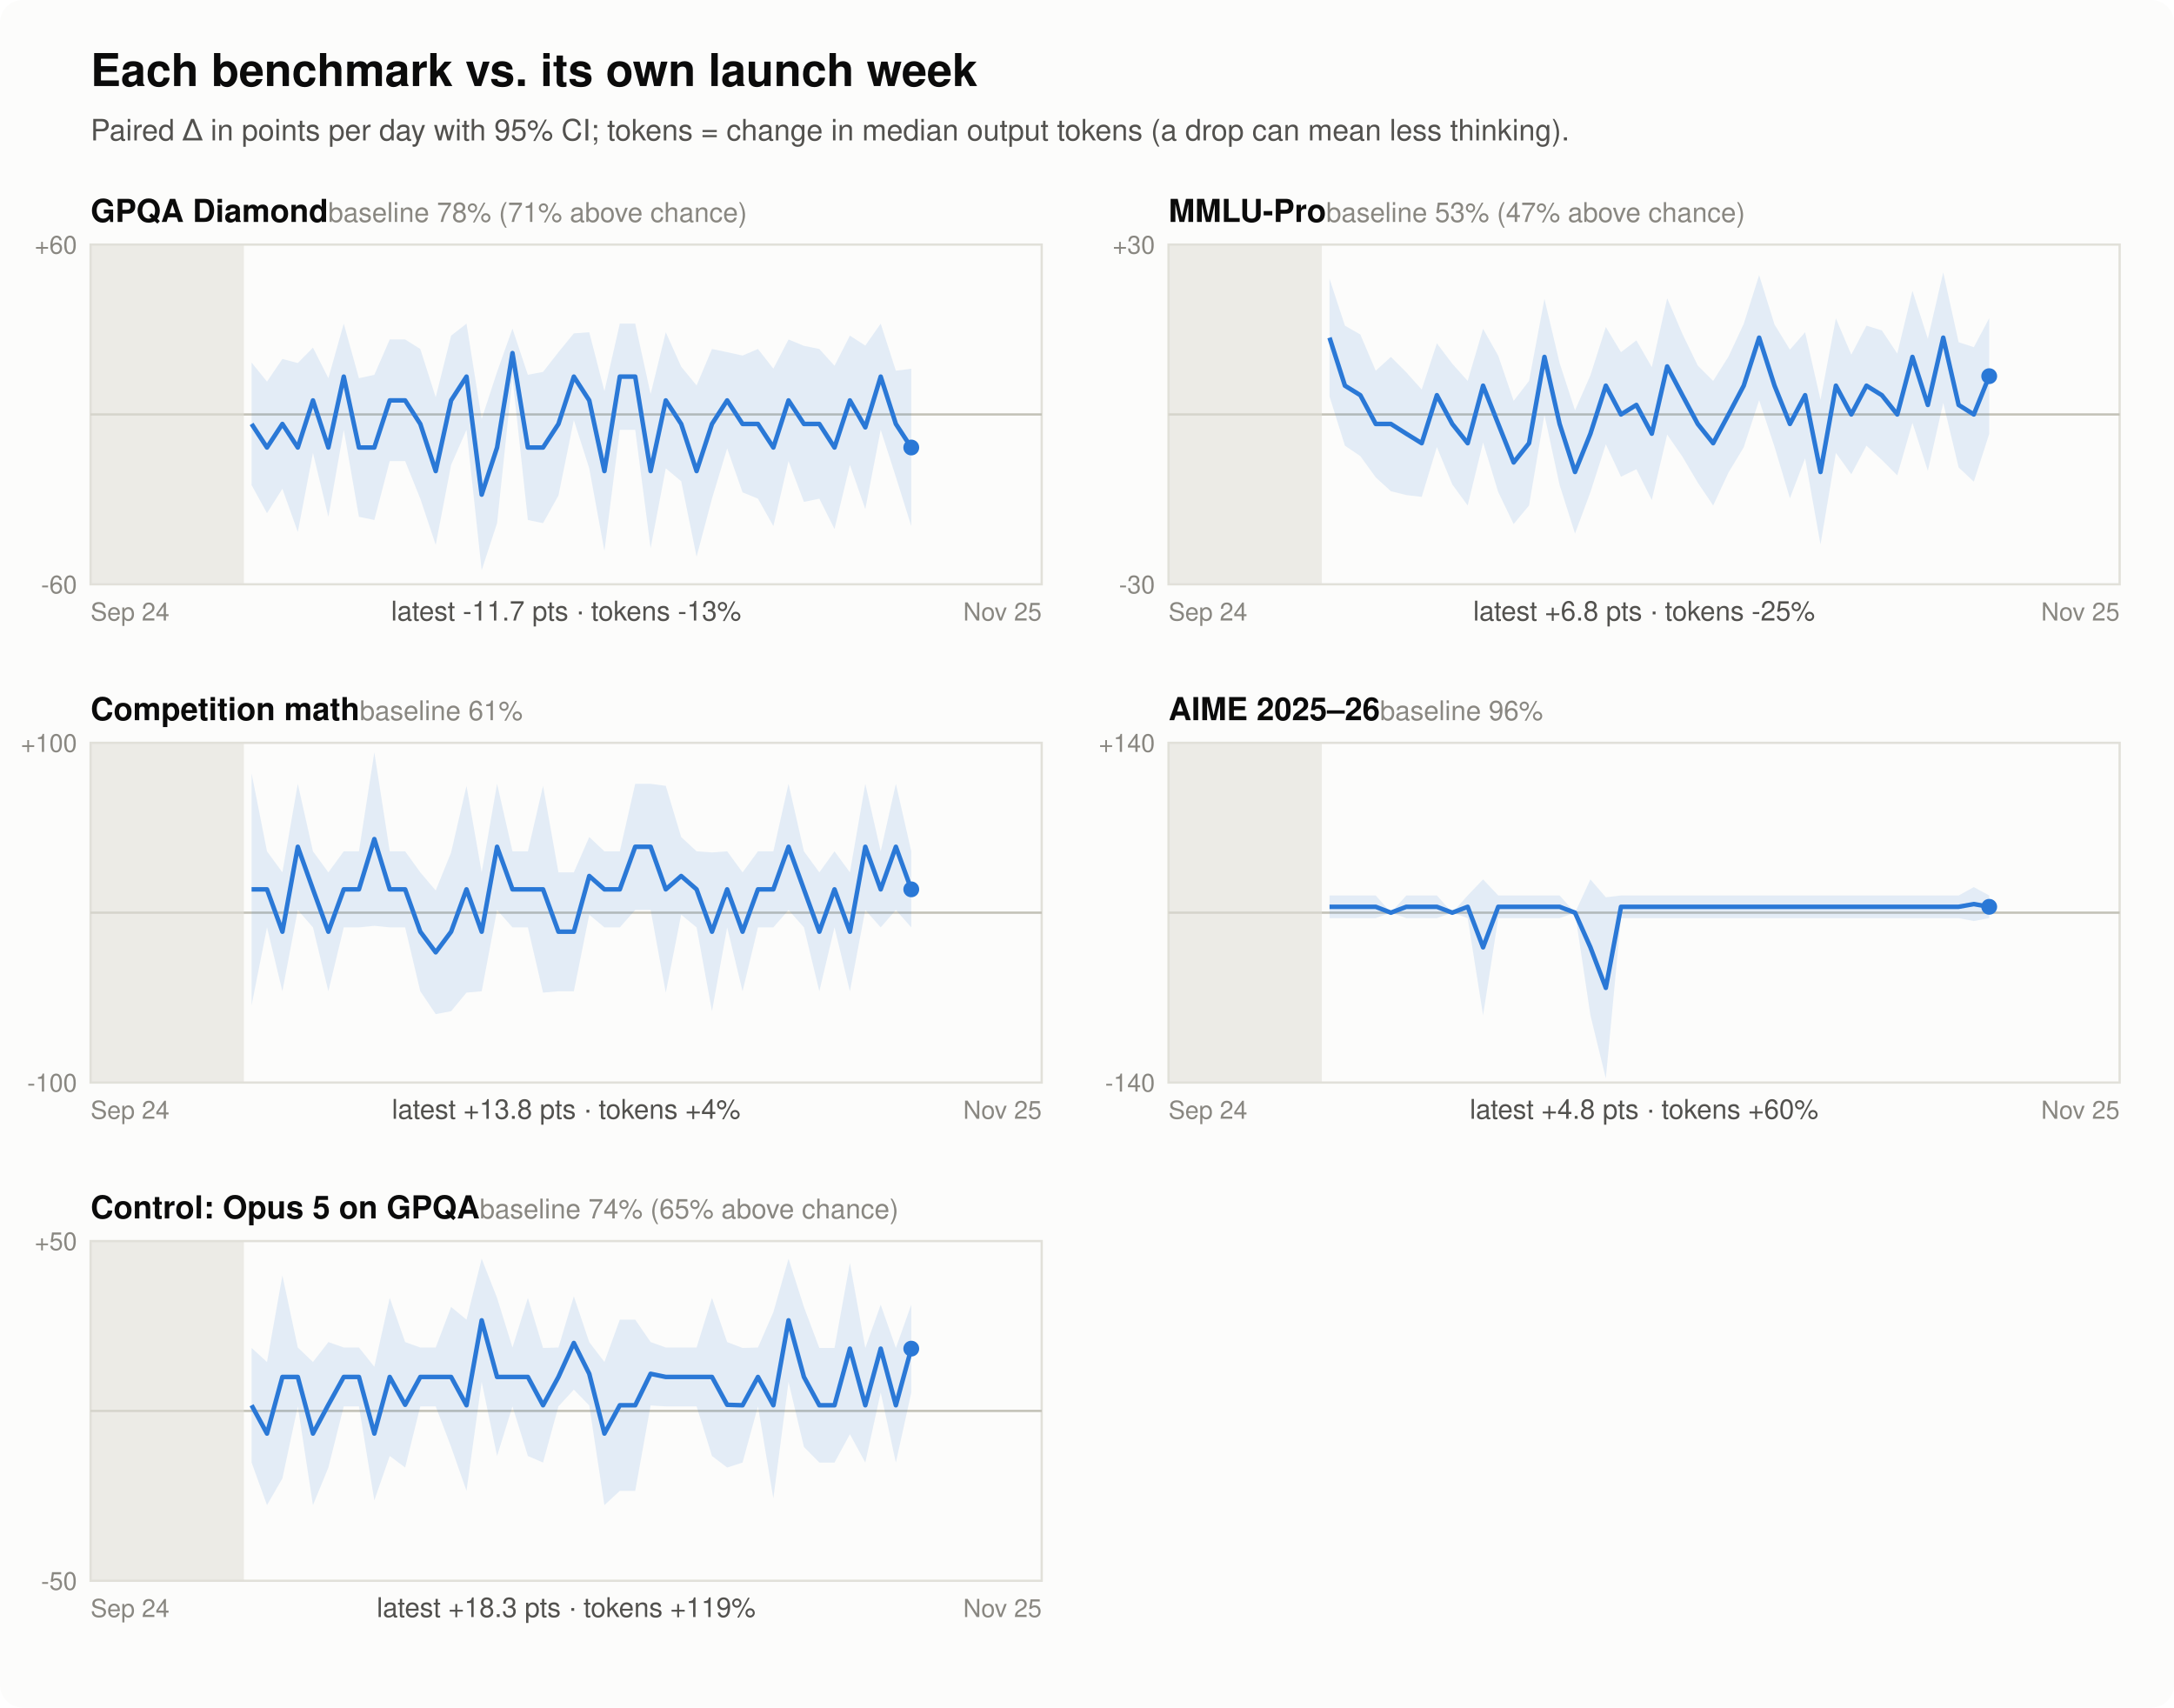
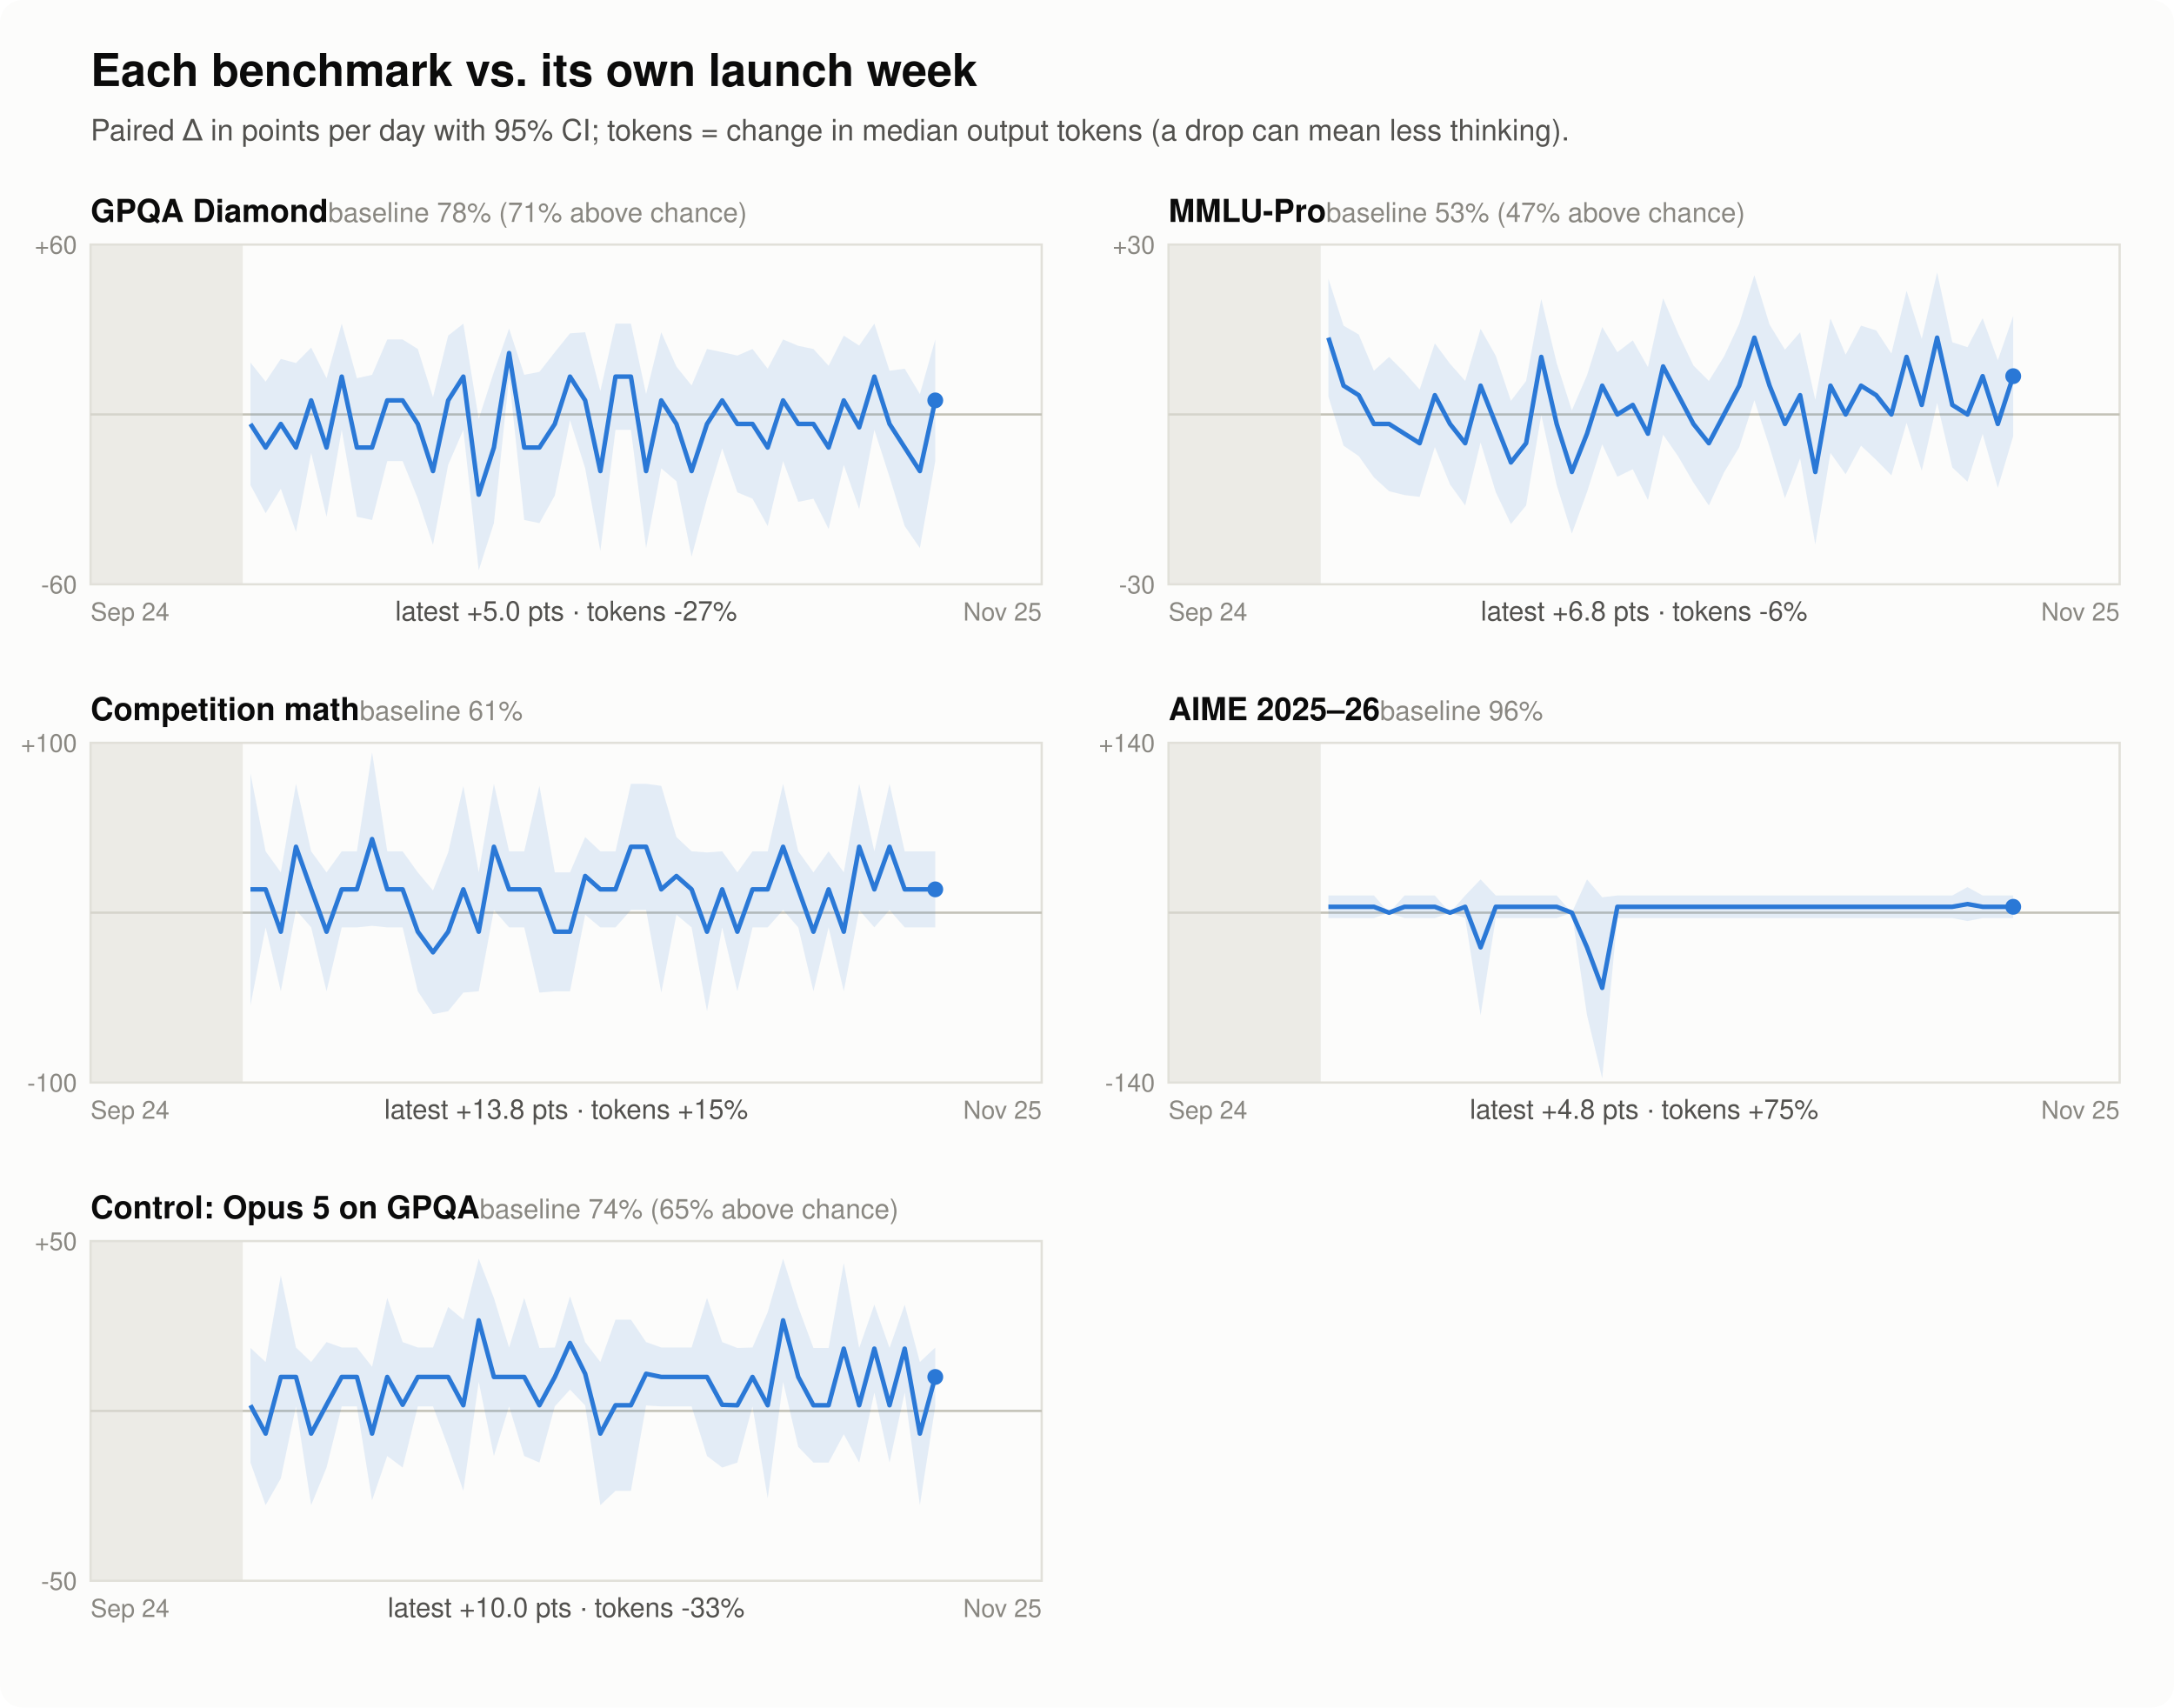
<svg xmlns="http://www.w3.org/2000/svg" width="960" height="754" viewBox="0 0 960 754" font-family="-apple-system, Segoe UI, Helvetica, Arial, sans-serif" role="img" aria-labelledby="ft fd">
  <rect width="960" height="754" rx="10" fill="#fcfcfb" />
  <text x="40" y="38" fill="#0b0b0b" font-size="20" font-weight="600">Each benchmark vs. its own launch week</text>
  <text x="40" y="62" fill="#52514e" font-size="13">Paired Δ in points per day with 95% CI; tokens = change in median output tokens (a drop can mean less thinking).</text>
  <text x="40" y="98" fill="#0b0b0b" font-size="14" font-weight="600">GPQA Diamond<tspan fill="#898781" font-weight="400" font-size="12">  baseline 78% (71% above chance)</tspan>
  </text>
  <rect x="40" y="108" width="420" height="150" fill="none" stroke="#e1e0d9" />
  <line x1="40" y1="183.0" x2="460" y2="183.0" stroke="#c3c2b7" />
  <text x="34" y="262.0" text-anchor="end" fill="#898781" font-size="11">-60</text>
  <text x="34" y="112.0" text-anchor="end" fill="#898781" font-size="11">+60</text>
-   <rect x="40.0" y="108" width="67.7" height="150" fill="#e1e0d9" opacity="0.6" />
+   <rect x="40.0" y="108" width="67.2" height="150" fill="#e1e0d9" opacity="0.6" />
  <text x="40" y="274" fill="#898781" font-size="11">Sep 24</text>
  <text x="460" y="274" text-anchor="end" fill="#898781" font-size="11">Nov 25</text>
-   <path d="M111.1,160.1 L117.9,168.5 L124.7,158.5 L131.5,160.3 L138.2,153.5 L145.0,167.0 L151.8,142.9 L158.5,167.0 L165.3,165.5 L172.1,149.9 L178.9,149.9 L185.6,154.1 L192.4,175.4 L199.2,148.2 L206.0,142.9 L212.7,185.0 L219.5,164.2 L226.3,145.1 L233.1,165.5 L239.8,164.2 L246.6,155.5 L253.4,147.2 L260.2,146.7 L266.9,172.7 L273.7,142.9 L280.5,142.9 L287.3,174.0 L294.0,146.7 L300.8,161.9 L307.6,170.2 L314.4,154.1 L321.1,155.5 L327.9,157.0 L334.7,154.1 L341.5,162.8 L348.2,149.9 L355.0,152.7 L361.8,154.1 L368.5,161.5 L375.3,148.2 L382.1,152.6 L388.9,142.9 L395.6,163.7 L402.4,162.8 L402.4,232.3 L395.6,210.6 L388.9,189.8 L382.1,224.8 L375.3,205.3 L368.5,233.6 L361.8,220.2 L355.0,221.6 L348.2,203.6 L341.5,232.3 L334.7,220.2 L327.9,217.4 L321.1,198.0 L314.4,220.2 L307.6,245.8 L300.8,212.5 L294.0,206.8 L287.3,242.0 L280.5,189.8 L273.7,189.8 L266.9,243.3 L260.2,206.8 L253.4,185.5 L246.6,218.8 L239.8,231.0 L233.1,229.6 L226.3,166.7 L219.5,231.0 L212.7,251.8 L206.0,189.8 L199.2,205.3 L192.4,240.6 L185.6,220.2 L178.9,203.6 L172.1,203.6 L165.3,229.6 L158.5,228.2 L151.8,189.8 L145.0,228.2 L138.2,200.0 L131.5,234.9 L124.7,215.8 L117.9,226.6 L111.1,214.2 Z" fill="#2a78d6" opacity="0.12" />
-   <path d="M111.1,187.2 L117.9,197.6 L124.7,187.2 L131.5,197.6 L138.2,176.8 L145.0,197.6 L151.8,166.3 L158.5,197.6 L165.3,197.6 L172.1,176.8 L178.9,176.8 L185.6,187.2 L192.4,208.0 L199.2,176.8 L206.0,166.3 L212.7,218.4 L219.5,197.6 L226.3,155.9 L233.1,197.6 L239.8,197.6 L246.6,187.2 L253.4,166.3 L260.2,176.8 L266.9,208.0 L273.7,166.3 L280.5,166.3 L287.3,208.0 L294.0,176.8 L300.8,187.2 L307.6,208.0 L314.4,187.2 L321.1,176.8 L327.9,187.2 L334.7,187.2 L341.5,197.6 L348.2,176.8 L355.0,187.2 L361.8,187.2 L368.5,197.6 L375.3,176.8 L382.1,188.7 L388.9,166.3 L395.6,187.2 L402.4,197.6" fill="none" stroke="#2a78d6" stroke-width="2" stroke-linejoin="round" />
-   <circle cx="402.4" cy="197.6" r="3.5" fill="#2a78d6" />
-   <text x="250.0" y="274" text-anchor="middle" fill="#52514e" font-size="12">latest -11.7 pts · tokens -13%</text>
+   <path d="M110.6,160.1 L117.3,168.5 L124.0,158.5 L130.7,160.3 L137.4,153.5 L144.2,167.0 L150.9,142.9 L157.6,167.0 L164.3,165.5 L171.0,149.9 L177.8,149.9 L184.5,154.1 L191.2,175.4 L197.9,148.2 L204.6,142.9 L211.4,185.0 L218.1,164.2 L224.8,145.1 L231.5,165.5 L238.2,164.2 L245.0,155.5 L251.7,147.2 L258.4,146.7 L265.1,172.7 L271.8,142.9 L278.6,142.9 L285.3,174.0 L292.0,146.7 L298.7,161.9 L305.4,170.2 L312.2,154.1 L318.9,155.5 L325.6,157.0 L332.3,154.1 L339.0,162.8 L345.8,149.9 L352.5,152.7 L359.2,154.1 L365.9,161.5 L372.6,148.2 L379.4,152.6 L386.1,142.9 L392.8,163.7 L399.5,162.8 L406.2,174.0 L413.0,149.9 L413.0,203.6 L406.2,242.0 L399.5,232.3 L392.8,210.6 L386.1,189.8 L379.4,224.8 L372.6,205.3 L365.9,233.6 L359.2,220.2 L352.5,221.6 L345.8,203.6 L339.0,232.3 L332.3,220.2 L325.6,217.4 L318.9,198.0 L312.2,220.2 L305.4,245.8 L298.7,212.5 L292.0,206.8 L285.3,242.0 L278.6,189.8 L271.8,189.8 L265.1,243.3 L258.4,206.8 L251.7,185.5 L245.0,218.8 L238.2,231.0 L231.5,229.6 L224.8,166.7 L218.1,231.0 L211.4,251.8 L204.6,189.8 L197.9,205.3 L191.2,240.6 L184.5,220.2 L177.8,203.6 L171.0,203.6 L164.3,229.6 L157.6,228.2 L150.9,189.8 L144.2,228.2 L137.4,200.0 L130.7,234.9 L124.0,215.8 L117.3,226.6 L110.6,214.2 Z" fill="#2a78d6" opacity="0.12" />
+   <path d="M110.6,187.2 L117.3,197.6 L124.0,187.2 L130.7,197.6 L137.4,176.8 L144.2,197.6 L150.9,166.3 L157.6,197.6 L164.3,197.6 L171.0,176.8 L177.8,176.8 L184.5,187.2 L191.2,208.0 L197.9,176.8 L204.6,166.3 L211.4,218.4 L218.1,197.6 L224.8,155.9 L231.5,197.6 L238.2,197.6 L245.0,187.2 L251.7,166.3 L258.4,176.8 L265.1,208.0 L271.8,166.3 L278.6,166.3 L285.3,208.0 L292.0,176.8 L298.7,187.2 L305.4,208.0 L312.2,187.2 L318.9,176.8 L325.6,187.2 L332.3,187.2 L339.0,197.6 L345.8,176.8 L352.5,187.2 L359.2,187.2 L365.9,197.6 L372.6,176.8 L379.4,188.7 L386.1,166.3 L392.8,187.2 L399.5,197.6 L406.2,208.0 L413.0,176.8" fill="none" stroke="#2a78d6" stroke-width="2" stroke-linejoin="round" />
+   <circle cx="413.0" cy="176.8" r="3.5" fill="#2a78d6" />
+   <text x="250.0" y="274" text-anchor="middle" fill="#52514e" font-size="12">latest +5.0 pts · tokens -27%</text>
  <text x="516" y="98" fill="#0b0b0b" font-size="14" font-weight="600">MMLU-Pro<tspan fill="#898781" font-weight="400" font-size="12">  baseline 53% (47% above chance)</tspan>
  </text>
  <rect x="516" y="108" width="420" height="150" fill="none" stroke="#e1e0d9" />
  <line x1="516" y1="183.0" x2="936" y2="183.0" stroke="#c3c2b7" />
  <text x="510" y="262.0" text-anchor="end" fill="#898781" font-size="11">-30</text>
  <text x="510" y="112.0" text-anchor="end" fill="#898781" font-size="11">+30</text>
-   <rect x="516.0" y="108" width="67.7" height="150" fill="#e1e0d9" opacity="0.6" />
+   <rect x="516.0" y="108" width="67.2" height="150" fill="#e1e0d9" opacity="0.6" />
  <text x="516" y="274" fill="#898781" font-size="11">Sep 24</text>
  <text x="936" y="274" text-anchor="end" fill="#898781" font-size="11">Nov 25</text>
-   <path d="M587.1,123.1 L593.9,143.8 L600.7,147.7 L607.5,163.7 L614.2,157.6 L621.0,164.4 L627.8,172.0 L634.5,151.6 L641.3,160.6 L648.1,168.2 L654.9,145.2 L661.6,157.1 L668.4,177.0 L675.2,168.2 L682.0,132.0 L688.7,160.3 L695.5,181.2 L702.3,165.7 L709.1,144.4 L715.8,155.5 L722.6,150.3 L729.4,162.1 L736.2,131.7 L742.9,147.4 L749.7,161.4 L756.5,168.2 L763.3,157.4 L770.0,143.0 L776.8,121.5 L783.6,143.3 L790.4,154.4 L797.1,146.7 L803.9,176.5 L810.7,140.6 L817.5,156.6 L824.2,143.8 L831.0,145.9 L837.8,156.1 L844.5,128.4 L851.3,149.6 L858.1,120.3 L864.9,151.1 L871.6,153.3 L878.4,140.5 L878.4,191.6 L871.6,212.7 L864.9,206.4 L858.1,177.9 L851.3,207.9 L844.5,186.7 L837.8,209.9 L831.0,203.1 L824.2,196.8 L817.5,209.4 L810.7,200.0 L803.9,240.4 L797.1,202.4 L790.4,220.0 L783.6,197.3 L776.8,176.7 L770.0,197.5 L763.3,208.6 L756.5,223.2 L749.7,213.1 L742.9,201.6 L736.2,191.9 L729.4,220.8 L722.6,207.2 L715.8,210.5 L709.1,196.2 L702.3,217.3 L695.5,235.6 L688.7,214.2 L682.0,183.2 L675.2,223.2 L668.4,231.4 L661.6,217.3 L654.9,195.4 L648.1,223.2 L641.3,213.9 L634.5,197.4 L627.8,219.4 L621.0,218.6 L614.2,216.9 L607.5,210.8 L600.7,201.4 L593.9,196.8 L587.1,175.1 Z" fill="#2a78d6" opacity="0.12" />
-   <path d="M587.1,149.1 L593.9,170.3 L600.7,174.5 L607.5,187.2 L614.2,187.2 L621.0,191.5 L627.8,195.7 L634.5,174.5 L641.3,187.2 L648.1,195.7 L654.9,170.3 L661.6,187.2 L668.4,204.2 L675.2,195.7 L682.0,157.6 L688.7,187.2 L695.5,208.4 L702.3,191.5 L709.1,170.3 L715.8,183.0 L722.6,178.8 L729.4,191.5 L736.2,161.8 L742.9,174.5 L749.7,187.2 L756.5,195.7 L763.3,183.0 L770.0,170.3 L776.8,149.1 L783.6,170.3 L790.4,187.2 L797.1,174.5 L803.9,208.4 L810.7,170.3 L817.5,183.0 L824.2,170.3 L831.0,174.5 L837.8,183.0 L844.5,157.6 L851.3,178.8 L858.1,149.1 L864.9,178.8 L871.6,183.0 L878.4,166.1" fill="none" stroke="#2a78d6" stroke-width="2" stroke-linejoin="round" />
-   <circle cx="878.4" cy="166.1" r="3.5" fill="#2a78d6" />
-   <text x="726.0" y="274" text-anchor="middle" fill="#52514e" font-size="12">latest +6.8 pts · tokens -25%</text>
+   <path d="M586.6,123.1 L593.3,143.8 L600.0,147.7 L606.7,163.7 L613.4,157.6 L620.2,164.4 L626.9,172.0 L633.6,151.6 L640.3,160.6 L647.0,168.2 L653.8,145.2 L660.5,157.1 L667.2,177.0 L673.9,168.2 L680.6,132.0 L687.4,160.3 L694.1,181.2 L700.8,165.7 L707.5,144.4 L714.2,155.5 L721.0,150.3 L727.7,162.1 L734.4,131.7 L741.1,147.4 L747.8,161.4 L754.6,168.2 L761.3,157.4 L768.0,143.0 L774.7,121.5 L781.4,143.3 L788.2,154.4 L794.9,146.7 L801.6,176.5 L808.3,140.6 L815.0,156.6 L821.8,143.8 L828.5,145.9 L835.2,156.1 L841.9,128.4 L848.6,149.6 L855.4,120.3 L862.1,151.1 L868.8,153.3 L875.5,140.5 L882.2,159.1 L889.0,139.5 L889.0,192.6 L882.2,215.4 L875.5,191.6 L868.8,212.7 L862.1,206.4 L855.4,177.9 L848.6,207.9 L841.9,186.7 L835.2,209.9 L828.5,203.1 L821.8,196.8 L815.0,209.4 L808.3,200.0 L801.6,240.4 L794.9,202.4 L788.2,220.0 L781.4,197.3 L774.7,176.7 L768.0,197.5 L761.3,208.6 L754.6,223.2 L747.8,213.1 L741.1,201.6 L734.4,191.9 L727.7,220.8 L721.0,207.2 L714.2,210.5 L707.5,196.2 L700.8,217.3 L694.1,235.6 L687.4,214.2 L680.6,183.2 L673.9,223.2 L667.2,231.4 L660.5,217.3 L653.8,195.4 L647.0,223.2 L640.3,213.9 L633.6,197.4 L626.9,219.4 L620.2,218.6 L613.4,216.9 L606.7,210.8 L600.0,201.4 L593.3,196.8 L586.6,175.1 Z" fill="#2a78d6" opacity="0.12" />
+   <path d="M586.6,149.1 L593.3,170.3 L600.0,174.5 L606.7,187.2 L613.4,187.2 L620.2,191.5 L626.9,195.7 L633.6,174.5 L640.3,187.2 L647.0,195.7 L653.8,170.3 L660.5,187.2 L667.2,204.2 L673.9,195.7 L680.6,157.6 L687.4,187.2 L694.1,208.4 L700.8,191.5 L707.5,170.3 L714.2,183.0 L721.0,178.8 L727.7,191.5 L734.4,161.8 L741.1,174.5 L747.8,187.2 L754.6,195.7 L761.3,183.0 L768.0,170.3 L774.7,149.1 L781.4,170.3 L788.2,187.2 L794.9,174.5 L801.6,208.4 L808.3,170.3 L815.0,183.0 L821.8,170.3 L828.5,174.5 L835.2,183.0 L841.9,157.6 L848.6,178.8 L855.4,149.1 L862.1,178.8 L868.8,183.0 L875.5,166.1 L882.2,187.2 L889.0,166.1" fill="none" stroke="#2a78d6" stroke-width="2" stroke-linejoin="round" />
+   <circle cx="889.0" cy="166.1" r="3.5" fill="#2a78d6" />
+   <text x="726.0" y="274" text-anchor="middle" fill="#52514e" font-size="12">latest +6.8 pts · tokens -6%</text>
  <text x="40" y="318" fill="#0b0b0b" font-size="14" font-weight="600">Competition math<tspan fill="#898781" font-weight="400" font-size="12">  baseline 61%</tspan>
  </text>
  <rect x="40" y="328" width="420" height="150" fill="none" stroke="#e1e0d9" />
  <line x1="40" y1="403.0" x2="460" y2="403.0" stroke="#c3c2b7" />
  <text x="34" y="482.0" text-anchor="end" fill="#898781" font-size="11">-100</text>
  <text x="34" y="332.0" text-anchor="end" fill="#898781" font-size="11">+100</text>
-   <rect x="40.0" y="328" width="67.7" height="150" fill="#e1e0d9" opacity="0.6" />
+   <rect x="40.0" y="328" width="67.2" height="150" fill="#e1e0d9" opacity="0.6" />
  <text x="40" y="494" fill="#898781" font-size="11">Sep 24</text>
  <text x="460" y="494" text-anchor="end" fill="#898781" font-size="11">Nov 25</text>
-   <path d="M111.1,341.5 L117.9,375.9 L124.7,385.2 L131.5,346.1 L138.2,375.9 L145.0,385.2 L151.8,375.9 L158.5,375.9 L165.3,332.2 L172.1,375.9 L178.9,375.9 L185.6,385.2 L192.4,393.2 L199.2,376.4 L206.0,347.0 L212.7,385.2 L219.5,346.1 L226.3,375.9 L233.1,375.9 L239.8,347.0 L246.6,385.2 L253.4,385.2 L260.2,369.6 L266.9,375.9 L273.7,375.9 L280.5,346.1 L287.3,346.1 L294.0,347.0 L300.8,369.6 L307.6,375.9 L314.4,376.4 L321.1,375.9 L327.9,385.2 L334.7,375.9 L341.5,375.9 L348.2,346.1 L355.0,375.9 L361.8,385.2 L368.5,375.9 L375.3,385.2 L382.1,346.1 L388.9,375.9 L395.6,346.1 L402.4,375.9 L402.4,409.5 L395.6,401.8 L388.9,409.5 L382.1,401.8 L375.3,437.7 L368.5,409.5 L361.8,437.7 L355.0,409.5 L348.2,401.8 L341.5,409.5 L334.7,409.5 L327.9,437.7 L321.1,409.5 L314.4,446.5 L307.6,409.5 L300.8,403.9 L294.0,438.3 L287.3,401.8 L280.5,401.8 L273.7,409.5 L266.9,409.5 L260.2,403.9 L253.4,437.7 L246.6,437.7 L239.8,438.3 L233.1,409.5 L226.3,409.5 L219.5,401.8 L212.7,437.7 L206.0,438.3 L199.2,446.5 L192.4,447.8 L185.6,437.7 L178.9,409.5 L172.1,409.5 L165.3,408.8 L158.5,409.5 L151.8,409.5 L145.0,437.7 L138.2,409.5 L131.5,401.8 L124.7,437.7 L117.9,409.5 L111.1,443.9 Z" fill="#2a78d6" opacity="0.12" />
-   <path d="M111.1,392.7 L117.9,392.7 L124.7,411.4 L131.5,373.9 L138.2,392.7 L145.0,411.4 L151.8,392.7 L158.5,392.7 L165.3,370.5 L172.1,392.7 L178.9,392.7 L185.6,411.4 L192.4,420.5 L199.2,411.4 L206.0,392.7 L212.7,411.4 L219.5,373.9 L226.3,392.7 L233.1,392.7 L239.8,392.7 L246.6,411.4 L253.4,411.4 L260.2,386.8 L266.9,392.7 L273.7,392.7 L280.5,373.9 L287.3,373.9 L294.0,392.7 L300.8,386.8 L307.6,392.7 L314.4,411.4 L321.1,392.7 L327.9,411.4 L334.7,392.7 L341.5,392.7 L348.2,373.9 L355.0,392.7 L361.8,411.4 L368.5,392.7 L375.3,411.4 L382.1,373.9 L388.9,392.7 L395.6,373.9 L402.4,392.7" fill="none" stroke="#2a78d6" stroke-width="2" stroke-linejoin="round" />
-   <circle cx="402.4" cy="392.7" r="3.5" fill="#2a78d6" />
-   <text x="250.0" y="494" text-anchor="middle" fill="#52514e" font-size="12">latest +13.8 pts · tokens +4%</text>
+   <path d="M110.6,341.5 L117.3,375.9 L124.0,385.2 L130.7,346.1 L137.4,375.9 L144.2,385.2 L150.9,375.9 L157.6,375.9 L164.3,332.2 L171.0,375.9 L177.8,375.9 L184.5,385.2 L191.2,393.2 L197.9,376.4 L204.6,347.0 L211.4,385.2 L218.1,346.1 L224.8,375.9 L231.5,375.9 L238.2,347.0 L245.0,385.2 L251.7,385.2 L258.4,369.6 L265.1,375.9 L271.8,375.9 L278.6,346.1 L285.3,346.1 L292.0,347.0 L298.7,369.6 L305.4,375.9 L312.2,376.4 L318.9,375.9 L325.6,385.2 L332.3,375.9 L339.0,375.9 L345.8,346.1 L352.5,375.9 L359.2,385.2 L365.9,375.9 L372.6,385.2 L379.4,346.1 L386.1,375.9 L392.8,346.1 L399.5,375.9 L406.2,375.9 L413.0,375.9 L413.0,409.5 L406.2,409.5 L399.5,409.5 L392.8,401.8 L386.1,409.5 L379.4,401.8 L372.6,437.7 L365.9,409.5 L359.2,437.7 L352.5,409.5 L345.8,401.8 L339.0,409.5 L332.3,409.5 L325.6,437.7 L318.9,409.5 L312.2,446.5 L305.4,409.5 L298.7,403.9 L292.0,438.3 L285.3,401.8 L278.6,401.8 L271.8,409.5 L265.1,409.5 L258.4,403.9 L251.7,437.7 L245.0,437.7 L238.2,438.3 L231.5,409.5 L224.8,409.5 L218.1,401.8 L211.4,437.7 L204.6,438.3 L197.9,446.5 L191.2,447.8 L184.5,437.7 L177.8,409.5 L171.0,409.5 L164.3,408.8 L157.6,409.5 L150.9,409.5 L144.2,437.7 L137.4,409.5 L130.7,401.8 L124.0,437.7 L117.3,409.5 L110.6,443.9 Z" fill="#2a78d6" opacity="0.12" />
+   <path d="M110.6,392.7 L117.3,392.7 L124.0,411.4 L130.7,373.9 L137.4,392.7 L144.2,411.4 L150.9,392.7 L157.6,392.7 L164.3,370.5 L171.0,392.7 L177.8,392.7 L184.5,411.4 L191.2,420.5 L197.9,411.4 L204.6,392.7 L211.4,411.4 L218.1,373.9 L224.8,392.7 L231.5,392.7 L238.2,392.7 L245.0,411.4 L251.7,411.4 L258.4,386.8 L265.1,392.7 L271.8,392.7 L278.6,373.9 L285.3,373.9 L292.0,392.7 L298.7,386.8 L305.4,392.7 L312.2,411.4 L318.9,392.7 L325.6,411.4 L332.3,392.7 L339.0,392.7 L345.8,373.9 L352.5,392.7 L359.2,411.4 L365.9,392.7 L372.6,411.4 L379.4,373.9 L386.1,392.7 L392.8,373.9 L399.5,392.7 L406.2,392.7 L413.0,392.7" fill="none" stroke="#2a78d6" stroke-width="2" stroke-linejoin="round" />
+   <circle cx="413.0" cy="392.7" r="3.5" fill="#2a78d6" />
+   <text x="250.0" y="494" text-anchor="middle" fill="#52514e" font-size="12">latest +13.8 pts · tokens +15%</text>
  <text x="516" y="318" fill="#0b0b0b" font-size="14" font-weight="600">AIME 2025–26<tspan fill="#898781" font-weight="400" font-size="12">  baseline 96%</tspan>
  </text>
  <rect x="516" y="328" width="420" height="150" fill="none" stroke="#e1e0d9" />
  <line x1="516" y1="403.0" x2="936" y2="403.0" stroke="#c3c2b7" />
  <text x="510" y="482.0" text-anchor="end" fill="#898781" font-size="11">-140</text>
  <text x="510" y="332.0" text-anchor="end" fill="#898781" font-size="11">+140</text>
-   <rect x="516.0" y="328" width="67.7" height="150" fill="#e1e0d9" opacity="0.6" />
+   <rect x="516.0" y="328" width="67.2" height="150" fill="#e1e0d9" opacity="0.6" />
  <text x="516" y="494" fill="#898781" font-size="11">Sep 24</text>
  <text x="936" y="494" text-anchor="end" fill="#898781" font-size="11">Nov 25</text>
-   <path d="M587.1,395.4 L593.9,395.4 L600.7,395.4 L607.5,395.4 L614.2,403.0 L621.0,395.4 L627.8,395.4 L634.5,395.4 L641.3,403.0 L648.1,395.4 L654.9,388.3 L661.6,395.4 L668.4,395.4 L675.2,395.4 L682.0,395.4 L688.7,395.4 L695.5,403.0 L702.3,388.3 L709.1,396.2 L715.8,395.4 L722.6,395.4 L729.4,395.4 L736.2,395.4 L742.9,395.4 L749.7,395.4 L756.5,395.4 L763.3,395.4 L770.0,395.4 L776.8,395.4 L783.6,395.4 L790.4,395.4 L797.1,395.4 L803.9,395.4 L810.7,395.4 L817.5,395.4 L824.2,395.4 L831.0,395.4 L837.8,395.4 L844.5,395.4 L851.3,395.4 L858.1,395.4 L864.9,395.4 L871.6,391.7 L878.4,395.4 L878.4,405.4 L871.6,406.7 L864.9,405.4 L858.1,405.4 L851.3,405.4 L844.5,405.4 L837.8,405.4 L831.0,405.4 L824.2,405.4 L817.5,405.4 L810.7,405.4 L803.9,405.4 L797.1,405.4 L790.4,405.4 L783.6,405.4 L776.8,405.4 L770.0,405.4 L763.3,405.4 L756.5,405.4 L749.7,405.4 L742.9,405.4 L736.2,405.4 L729.4,405.4 L722.6,405.4 L715.8,405.4 L709.1,476.2 L702.3,448.3 L695.5,403.0 L688.7,405.4 L682.0,405.4 L675.2,405.4 L668.4,405.4 L661.6,405.4 L654.9,448.3 L648.1,405.4 L641.3,403.0 L634.5,405.4 L627.8,405.4 L621.0,405.4 L614.2,403.0 L607.5,405.4 L600.7,405.4 L593.9,405.4 L587.1,405.4 Z" fill="#2a78d6" opacity="0.12" />
-   <path d="M587.1,400.4 L593.9,400.4 L600.7,400.4 L607.5,400.4 L614.2,403.0 L621.0,400.4 L627.8,400.4 L634.5,400.4 L641.3,403.0 L648.1,400.4 L654.9,418.3 L661.6,400.4 L668.4,400.4 L675.2,400.4 L682.0,400.4 L688.7,400.4 L695.5,403.0 L702.3,418.3 L709.1,436.2 L715.8,400.4 L722.6,400.4 L729.4,400.4 L736.2,400.4 L742.9,400.4 L749.7,400.4 L756.5,400.4 L763.3,400.4 L770.0,400.4 L776.8,400.4 L783.6,400.4 L790.4,400.4 L797.1,400.4 L803.9,400.4 L810.7,400.4 L817.5,400.4 L824.2,400.4 L831.0,400.4 L837.8,400.4 L844.5,400.4 L851.3,400.4 L858.1,400.4 L864.9,400.4 L871.6,399.2 L878.4,400.4" fill="none" stroke="#2a78d6" stroke-width="2" stroke-linejoin="round" />
-   <circle cx="878.4" cy="400.4" r="3.5" fill="#2a78d6" />
-   <text x="726.0" y="494" text-anchor="middle" fill="#52514e" font-size="12">latest +4.8 pts · tokens +60%</text>
+   <path d="M586.6,395.4 L593.3,395.4 L600.0,395.4 L606.7,395.4 L613.4,403.0 L620.2,395.4 L626.9,395.4 L633.6,395.4 L640.3,403.0 L647.0,395.4 L653.8,388.3 L660.5,395.4 L667.2,395.4 L673.9,395.4 L680.6,395.4 L687.4,395.4 L694.1,403.0 L700.8,388.3 L707.5,396.2 L714.2,395.4 L721.0,395.4 L727.7,395.4 L734.4,395.4 L741.1,395.4 L747.8,395.4 L754.6,395.4 L761.3,395.4 L768.0,395.4 L774.7,395.4 L781.4,395.4 L788.2,395.4 L794.9,395.4 L801.6,395.4 L808.3,395.4 L815.0,395.4 L821.8,395.4 L828.5,395.4 L835.2,395.4 L841.9,395.4 L848.6,395.4 L855.4,395.4 L862.1,395.4 L868.8,391.7 L875.5,395.4 L882.2,395.4 L889.0,395.4 L889.0,405.4 L882.2,405.4 L875.5,405.4 L868.8,406.7 L862.1,405.4 L855.4,405.4 L848.6,405.4 L841.9,405.4 L835.2,405.4 L828.5,405.4 L821.8,405.4 L815.0,405.4 L808.3,405.4 L801.6,405.4 L794.9,405.4 L788.2,405.4 L781.4,405.4 L774.7,405.4 L768.0,405.4 L761.3,405.4 L754.6,405.4 L747.8,405.4 L741.1,405.4 L734.4,405.4 L727.7,405.4 L721.0,405.4 L714.2,405.4 L707.5,476.2 L700.8,448.3 L694.1,403.0 L687.4,405.4 L680.6,405.4 L673.9,405.4 L667.2,405.4 L660.5,405.4 L653.8,448.3 L647.0,405.4 L640.3,403.0 L633.6,405.4 L626.9,405.4 L620.2,405.4 L613.4,403.0 L606.7,405.4 L600.0,405.4 L593.3,405.4 L586.6,405.4 Z" fill="#2a78d6" opacity="0.12" />
+   <path d="M586.6,400.4 L593.3,400.4 L600.0,400.4 L606.7,400.4 L613.4,403.0 L620.2,400.4 L626.9,400.4 L633.6,400.4 L640.3,403.0 L647.0,400.4 L653.8,418.3 L660.5,400.4 L667.2,400.4 L673.9,400.4 L680.6,400.4 L687.4,400.4 L694.1,403.0 L700.8,418.3 L707.5,436.2 L714.2,400.4 L721.0,400.4 L727.7,400.4 L734.4,400.4 L741.1,400.4 L747.8,400.4 L754.6,400.4 L761.3,400.4 L768.0,400.4 L774.7,400.4 L781.4,400.4 L788.2,400.4 L794.9,400.4 L801.6,400.4 L808.3,400.4 L815.0,400.4 L821.8,400.4 L828.5,400.4 L835.2,400.4 L841.9,400.4 L848.6,400.4 L855.4,400.4 L862.1,400.4 L868.8,399.2 L875.5,400.4 L882.2,400.4 L889.0,400.4" fill="none" stroke="#2a78d6" stroke-width="2" stroke-linejoin="round" />
+   <circle cx="889.0" cy="400.4" r="3.5" fill="#2a78d6" />
+   <text x="726.0" y="494" text-anchor="middle" fill="#52514e" font-size="12">latest +4.8 pts · tokens +75%</text>
  <text x="40" y="538" fill="#0b0b0b" font-size="14" font-weight="600">Control: Opus 5 on GPQA<tspan fill="#898781" font-weight="400" font-size="12">  baseline 74% (65% above chance)</tspan>
  </text>
  <rect x="40" y="548" width="420" height="150" fill="none" stroke="#e1e0d9" />
  <line x1="40" y1="623.0" x2="460" y2="623.0" stroke="#c3c2b7" />
  <text x="34" y="702.0" text-anchor="end" fill="#898781" font-size="11">-50</text>
  <text x="34" y="552.0" text-anchor="end" fill="#898781" font-size="11">+50</text>
-   <rect x="40.0" y="548" width="67.7" height="150" fill="#e1e0d9" opacity="0.6" />
+   <rect x="40.0" y="548" width="67.2" height="150" fill="#e1e0d9" opacity="0.6" />
  <text x="40" y="714" fill="#898781" font-size="11">Sep 24</text>
  <text x="460" y="714" text-anchor="end" fill="#898781" font-size="11">Nov 25</text>
-   <path d="M111.1,595.2 L117.9,601.4 L124.7,563.2 L131.5,595.0 L138.2,601.4 L145.0,592.6 L151.8,595.0 L158.5,595.0 L165.3,603.5 L172.1,573.1 L178.9,592.6 L185.6,595.0 L192.4,595.0 L199.2,577.1 L206.0,582.7 L212.7,555.8 L219.5,573.1 L226.3,595.0 L233.1,573.1 L239.8,595.2 L246.6,595.0 L253.4,572.4 L260.2,592.6 L266.9,601.4 L273.7,582.7 L280.5,582.7 L287.3,592.6 L294.0,595.0 L300.8,595.0 L307.6,595.0 L314.4,573.1 L321.1,592.6 L327.9,595.2 L334.7,595.0 L341.5,579.4 L348.2,555.8 L355.0,577.1 L361.8,595.2 L368.5,595.2 L375.3,557.7 L382.1,595.2 L388.9,576.1 L395.6,595.2 L402.4,576.1 L402.4,614.9 L395.6,645.8 L388.9,614.9 L382.1,645.8 L375.3,633.3 L368.5,645.8 L361.8,645.8 L355.0,638.9 L348.2,610.2 L341.5,661.6 L334.7,621.0 L327.9,645.8 L321.1,648.0 L314.4,642.9 L307.6,621.0 L300.8,621.0 L294.0,621.0 L287.3,620.6 L280.5,658.3 L273.7,658.3 L266.9,664.6 L260.2,620.6 L253.4,613.6 L246.6,621.0 L239.8,645.8 L233.1,642.9 L226.3,621.0 L219.5,642.9 L212.7,610.2 L206.0,658.3 L199.2,638.9 L192.4,621.0 L185.6,621.0 L178.9,648.0 L172.1,642.9 L165.3,662.5 L158.5,621.0 L151.8,621.0 L145.0,648.0 L138.2,664.6 L131.5,621.0 L124.7,652.8 L117.9,664.6 L111.1,645.8 Z" fill="#2a78d6" opacity="0.12" />
-   <path d="M111.1,620.5 L117.9,633.0 L124.7,608.0 L131.5,608.0 L138.2,633.0 L145.0,620.3 L151.8,608.0 L158.5,608.0 L165.3,633.0 L172.1,608.0 L178.9,620.3 L185.6,608.0 L192.4,608.0 L199.2,608.0 L206.0,620.5 L212.7,583.0 L219.5,608.0 L226.3,608.0 L233.1,608.0 L239.8,620.5 L246.6,608.0 L253.4,593.0 L260.2,606.6 L266.9,633.0 L273.7,620.5 L280.5,620.5 L287.3,606.6 L294.0,608.0 L300.8,608.0 L307.6,608.0 L314.4,608.0 L321.1,620.3 L327.9,620.5 L334.7,608.0 L341.5,620.5 L348.2,583.0 L355.0,608.0 L361.8,620.5 L368.5,620.5 L375.3,595.5 L382.1,620.5 L388.9,595.5 L395.6,620.5 L402.4,595.5" fill="none" stroke="#2a78d6" stroke-width="2" stroke-linejoin="round" />
-   <circle cx="402.4" cy="595.5" r="3.5" fill="#2a78d6" />
-   <text x="250.0" y="714" text-anchor="middle" fill="#52514e" font-size="12">latest +18.3 pts · tokens +119%</text>
+   <path d="M110.6,595.2 L117.3,601.4 L124.0,563.2 L130.7,595.0 L137.4,601.4 L144.2,592.6 L150.9,595.0 L157.6,595.0 L164.3,603.5 L171.0,573.1 L177.8,592.6 L184.5,595.0 L191.2,595.0 L197.9,577.1 L204.6,582.7 L211.4,555.8 L218.1,573.1 L224.8,595.0 L231.5,573.1 L238.2,595.2 L245.0,595.0 L251.7,572.4 L258.4,592.6 L265.1,601.4 L271.8,582.7 L278.6,582.7 L285.3,592.6 L292.0,595.0 L298.7,595.0 L305.4,595.0 L312.2,573.1 L318.9,592.6 L325.6,595.2 L332.3,595.0 L339.0,579.4 L345.8,555.8 L352.5,577.1 L359.2,595.2 L365.9,595.2 L372.6,557.7 L379.4,595.2 L386.1,576.1 L392.8,595.2 L399.5,576.1 L406.2,601.4 L413.0,595.0 L413.0,621.0 L406.2,664.6 L399.5,614.9 L392.8,645.8 L386.1,614.9 L379.4,645.8 L372.6,633.3 L365.9,645.8 L359.2,645.8 L352.5,638.9 L345.8,610.2 L339.0,661.6 L332.3,621.0 L325.6,645.8 L318.9,648.0 L312.2,642.9 L305.4,621.0 L298.7,621.0 L292.0,621.0 L285.3,620.6 L278.6,658.3 L271.8,658.3 L265.1,664.6 L258.4,620.6 L251.7,613.6 L245.0,621.0 L238.2,645.8 L231.5,642.9 L224.8,621.0 L218.1,642.9 L211.4,610.2 L204.6,658.3 L197.9,638.9 L191.2,621.0 L184.5,621.0 L177.8,648.0 L171.0,642.9 L164.3,662.5 L157.6,621.0 L150.9,621.0 L144.2,648.0 L137.4,664.6 L130.7,621.0 L124.0,652.8 L117.3,664.6 L110.6,645.8 Z" fill="#2a78d6" opacity="0.12" />
+   <path d="M110.6,620.5 L117.3,633.0 L124.0,608.0 L130.7,608.0 L137.4,633.0 L144.2,620.3 L150.9,608.0 L157.6,608.0 L164.3,633.0 L171.0,608.0 L177.8,620.3 L184.5,608.0 L191.2,608.0 L197.9,608.0 L204.6,620.5 L211.4,583.0 L218.1,608.0 L224.8,608.0 L231.5,608.0 L238.2,620.5 L245.0,608.0 L251.7,593.0 L258.4,606.6 L265.1,633.0 L271.8,620.5 L278.6,620.5 L285.3,606.6 L292.0,608.0 L298.7,608.0 L305.4,608.0 L312.2,608.0 L318.9,620.3 L325.6,620.5 L332.3,608.0 L339.0,620.5 L345.8,583.0 L352.5,608.0 L359.2,620.5 L365.9,620.5 L372.6,595.5 L379.4,620.5 L386.1,595.5 L392.8,620.5 L399.5,595.5 L406.2,633.0 L413.0,608.0" fill="none" stroke="#2a78d6" stroke-width="2" stroke-linejoin="round" />
+   <circle cx="413.0" cy="608.0" r="3.5" fill="#2a78d6" />
+   <text x="250.0" y="714" text-anchor="middle" fill="#52514e" font-size="12">latest +10.0 pts · tokens -33%</text>
</svg>
